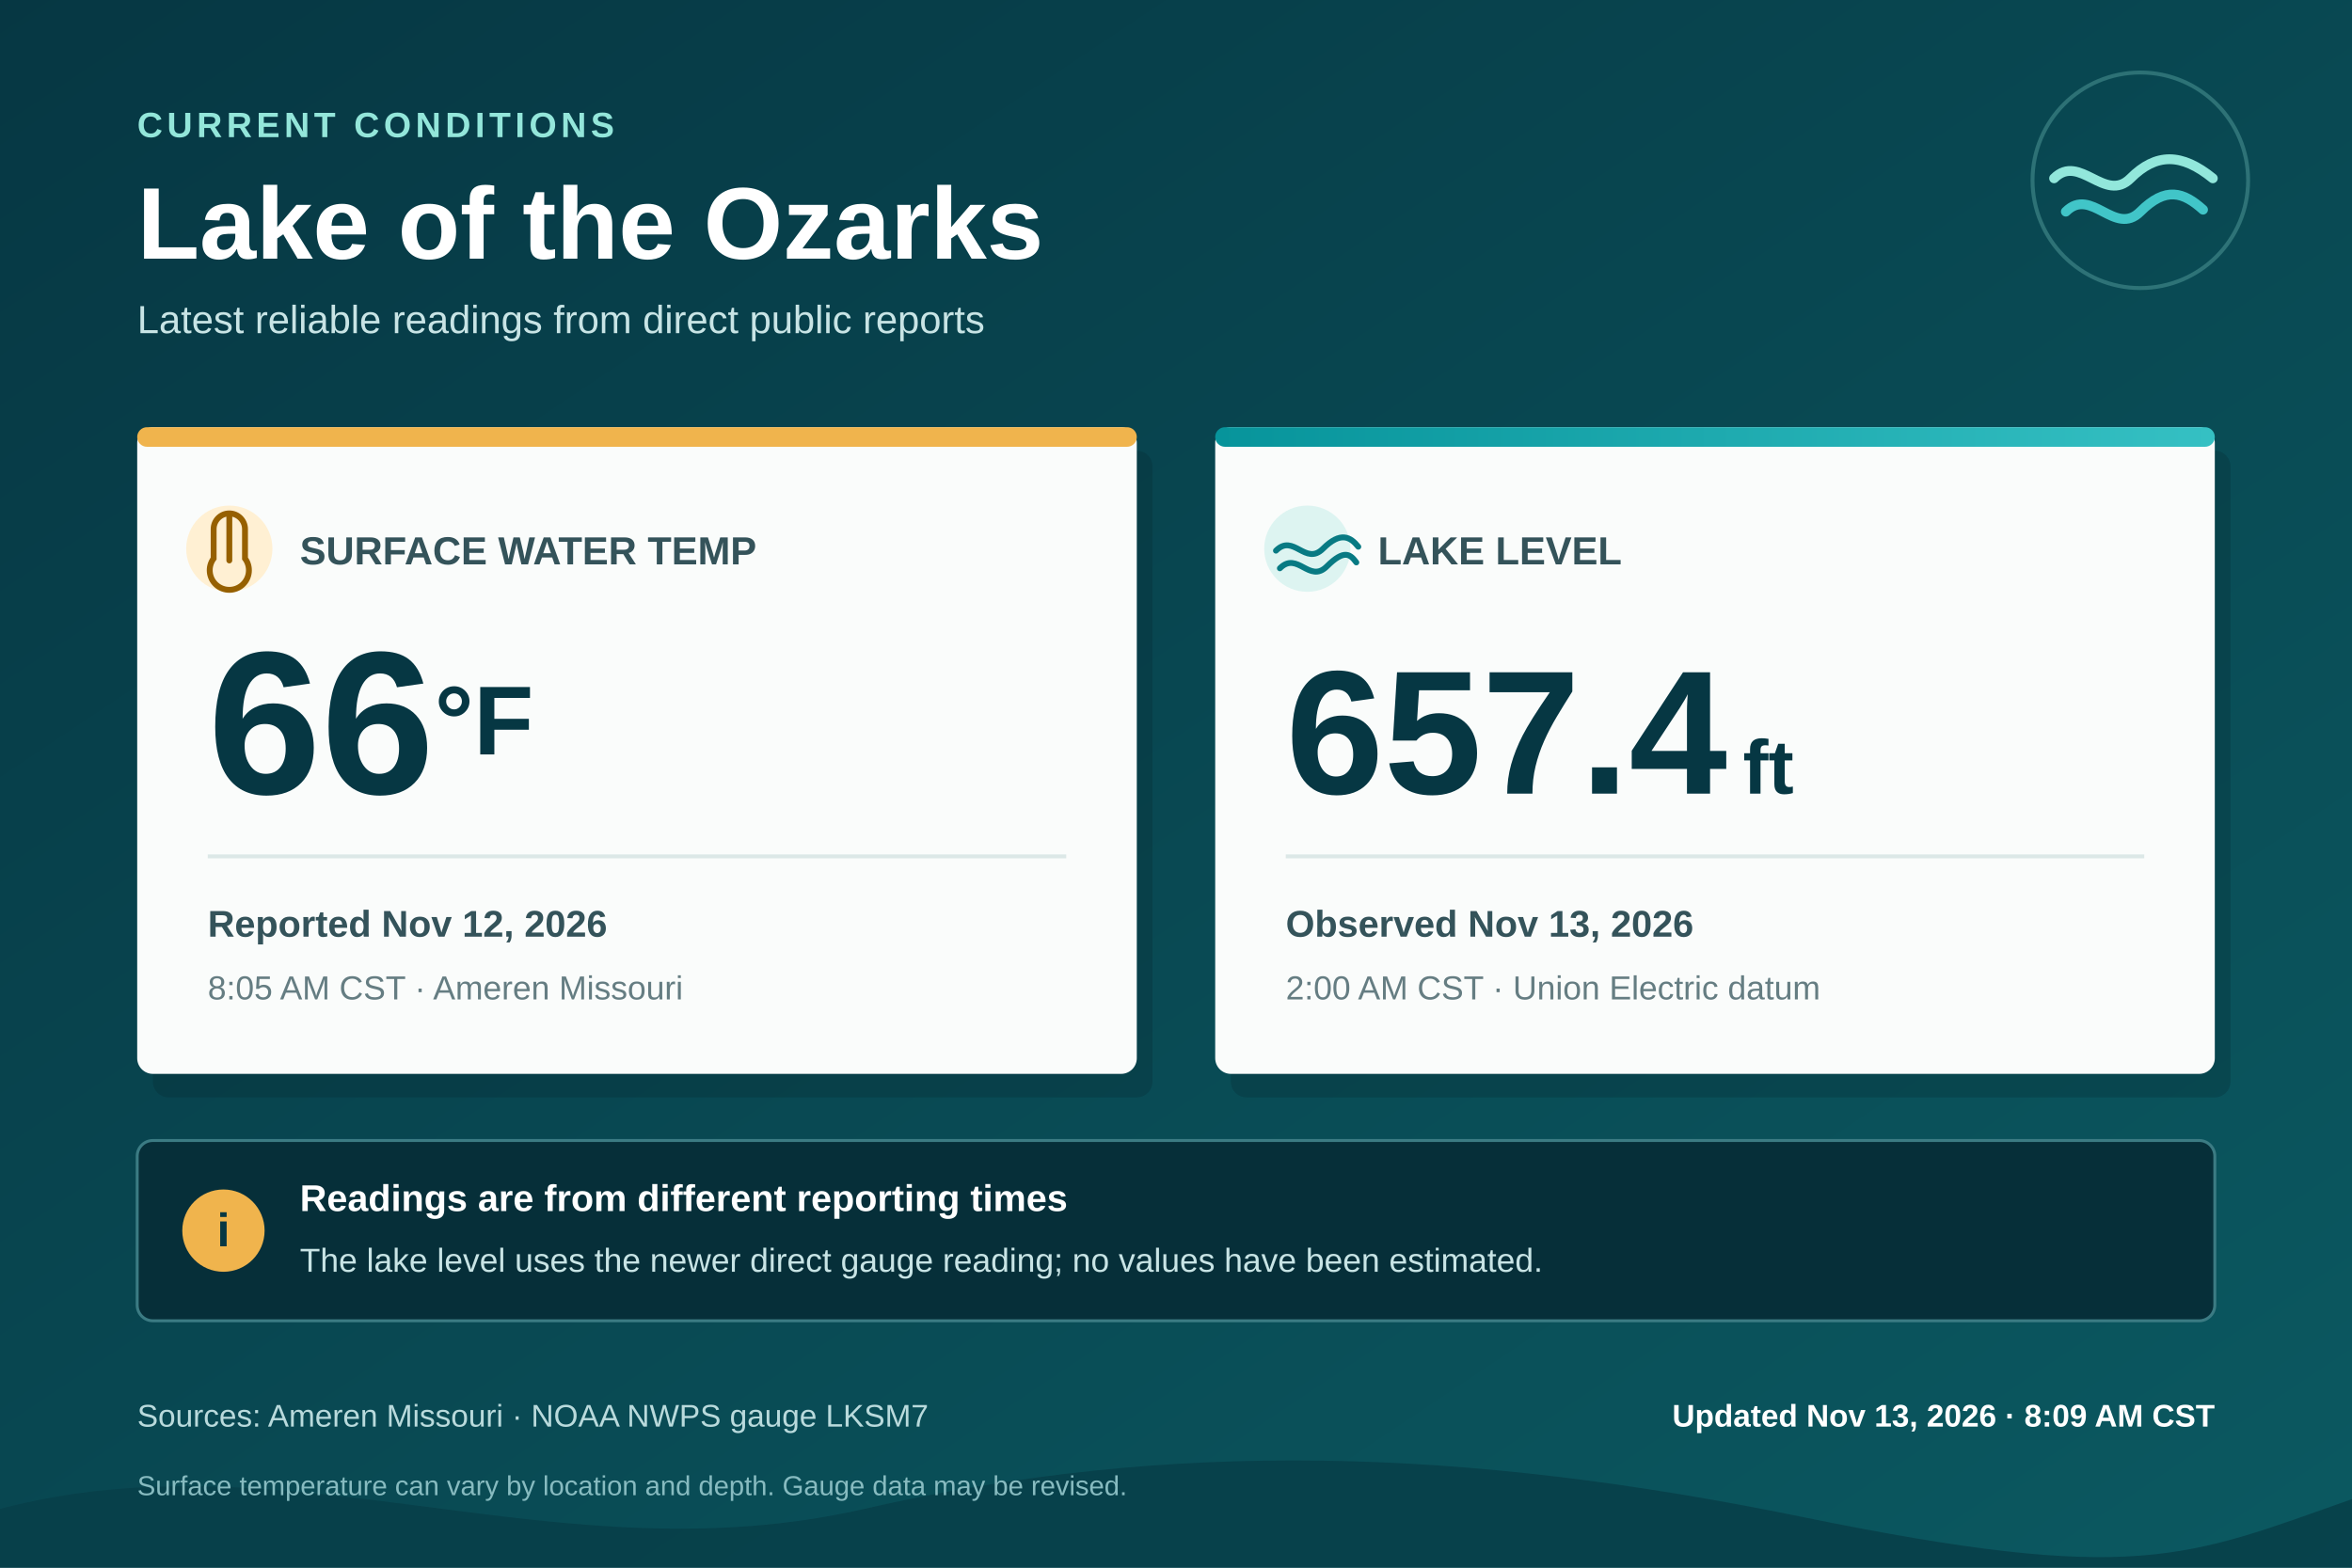
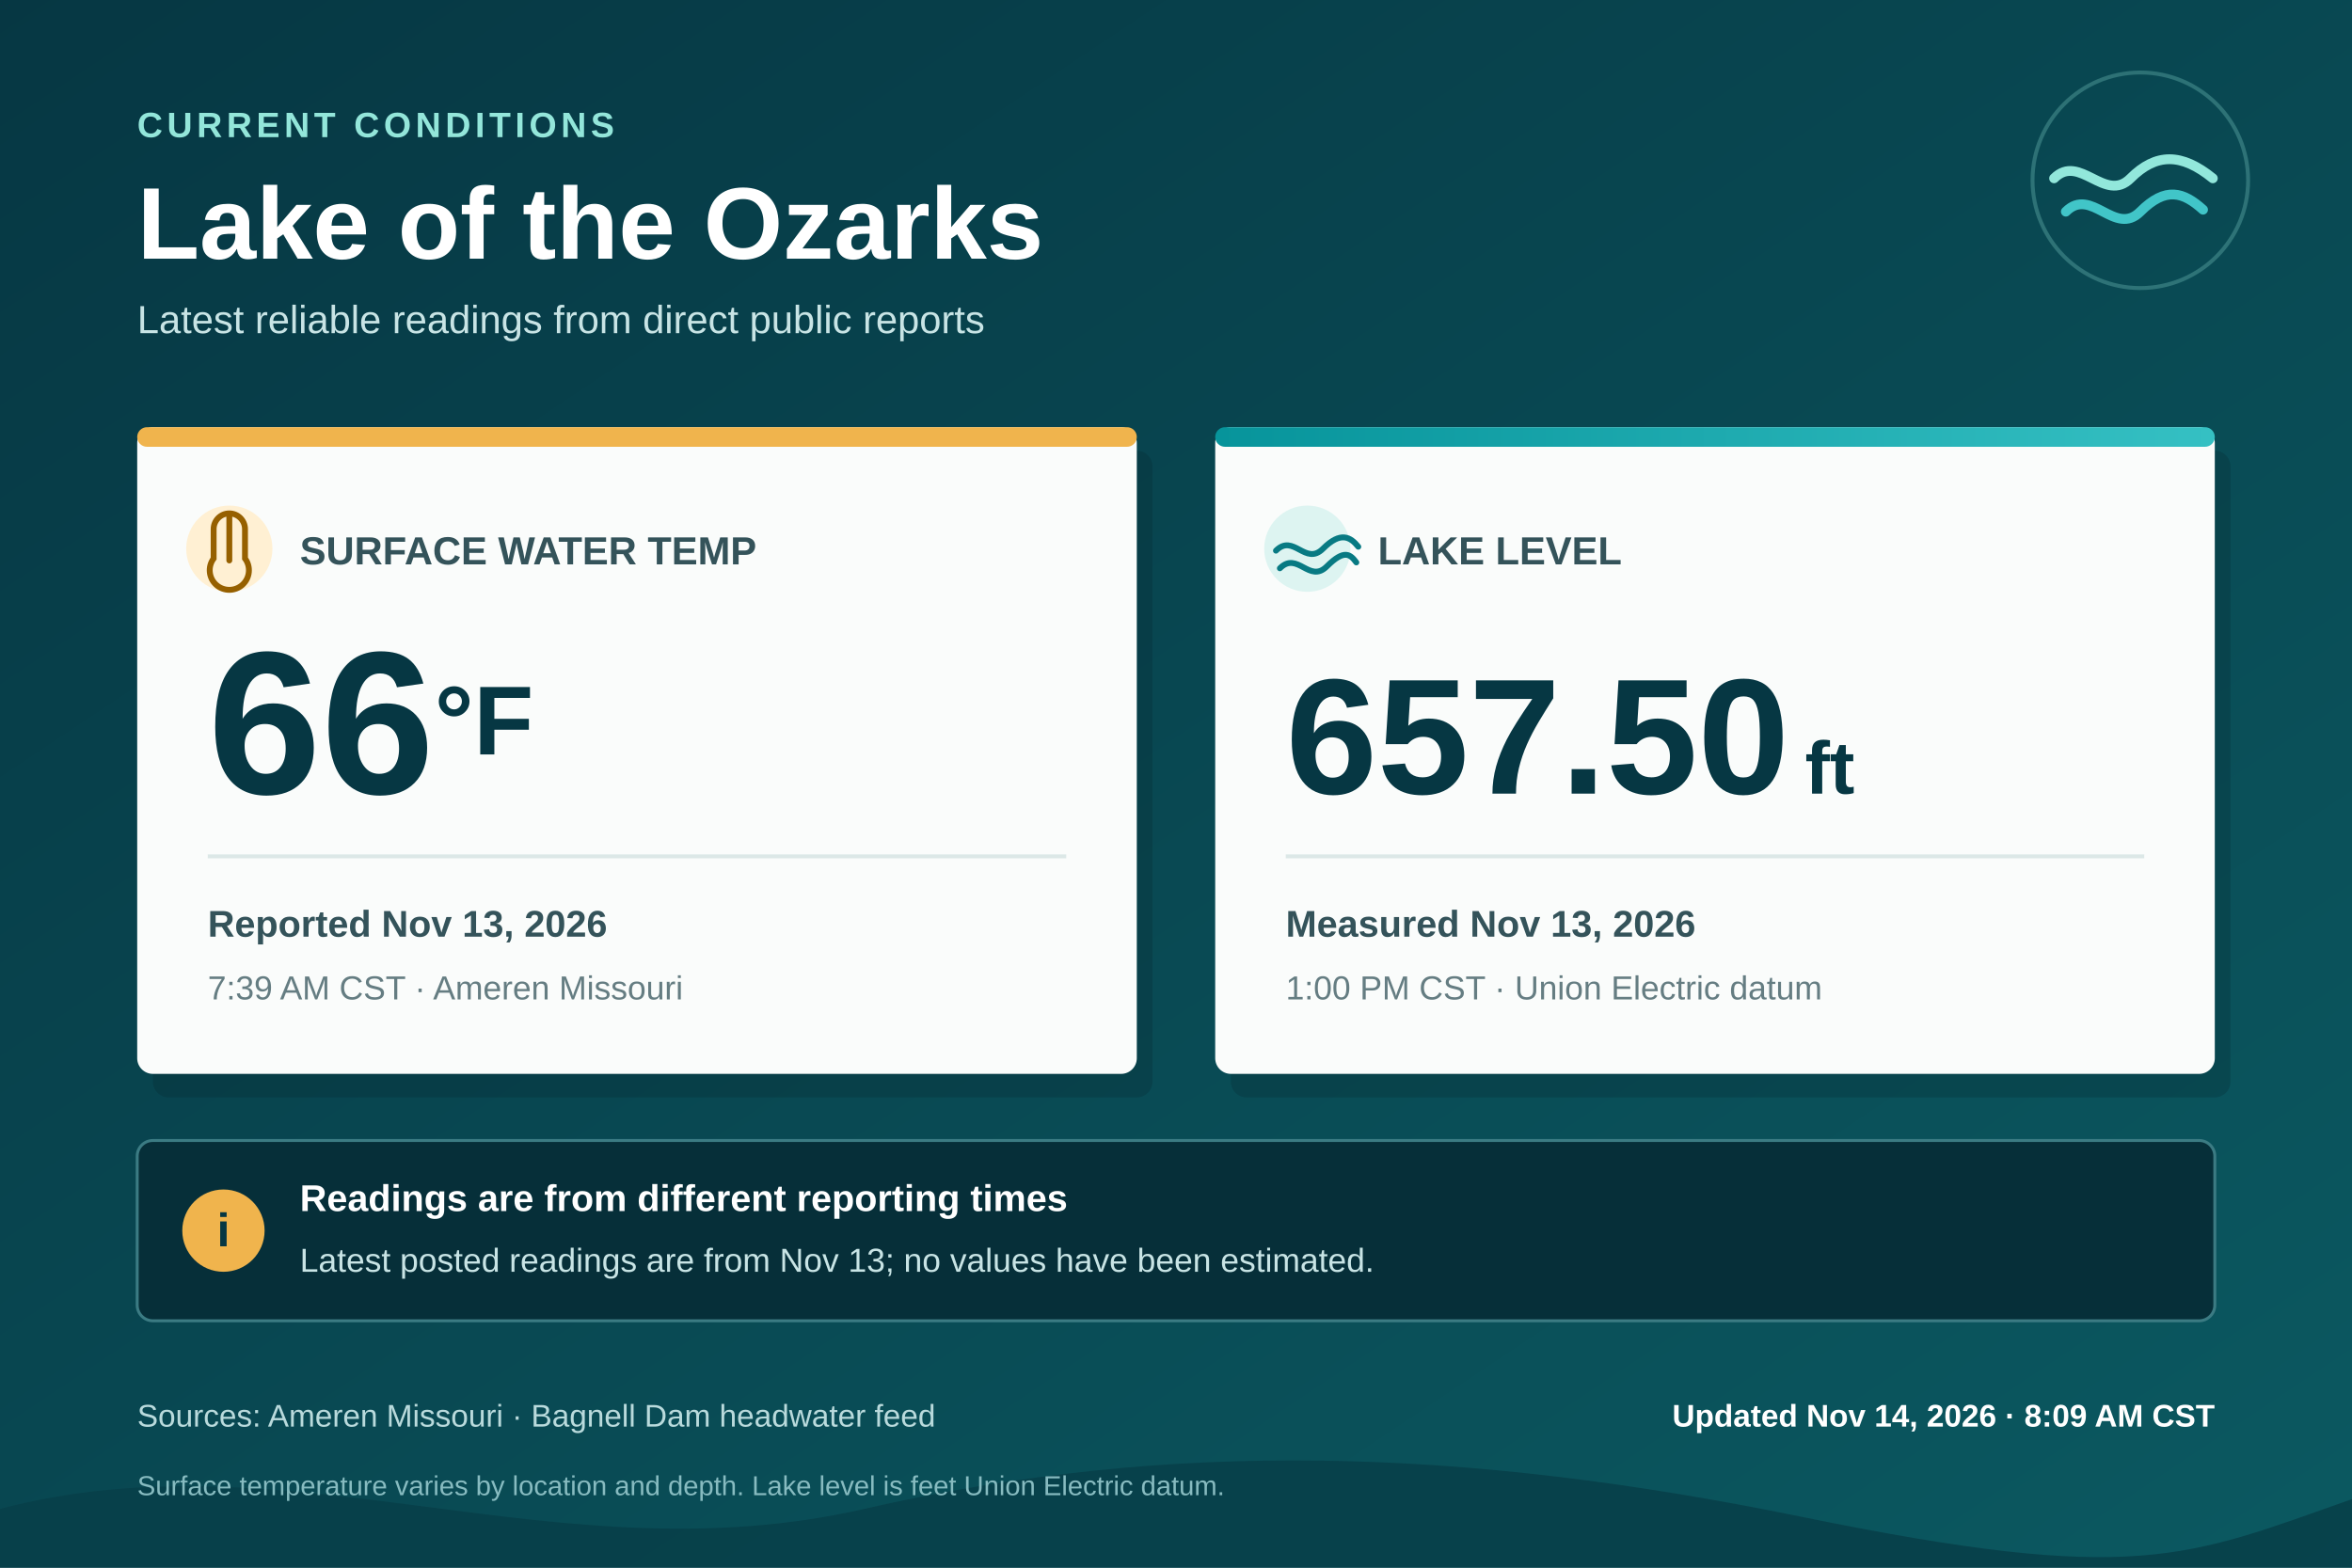
<svg xmlns="http://www.w3.org/2000/svg" width="1200" height="800" viewBox="0 0 1200 800" role="img" aria-labelledby="title desc">
  <defs>
    <linearGradient id="bg" x1="0" y1="0" x2="1" y2="1">
      <stop offset="0" stop-color="#063743" />
      <stop offset="1" stop-color="#0B5961" />
    </linearGradient>
    <linearGradient id="levelBar" x1="0" y1="0" x2="1" y2="0">
      <stop offset="0" stop-color="#07949B" />
      <stop offset="1" stop-color="#35C0C3" />
    </linearGradient>
  </defs>
  <rect width="1200" height="800" fill="url(#bg)" />
  <path d="M0 770 C148 731 284 806 441 770 S748 739 919 774 S1115 795 1200 765 V800 H0 Z" fill="#073F49" opacity="0.9" />
  <circle cx="1092" cy="92" r="55" fill="none" stroke="#8FE3D7" stroke-width="2" opacity="0.27" />
  <path d="M1048 91 C1061 78 1074 104 1087 91 S1113 78 1129 91" fill="none" stroke="#92E7DB" stroke-width="5" stroke-linecap="round" />
  <path d="M1054 108 C1067 95 1079 121 1092 108 S1114 98 1124 107" fill="none" stroke="#41C5C8" stroke-width="5" stroke-linecap="round" />
  <g font-family="Arial, Helvetica, sans-serif">
    <text x="70" y="70" fill="#93E6DA" font-size="18" font-weight="700" letter-spacing="2.2">CURRENT CONDITIONS</text>
    <text x="70" y="132" fill="#FFFFFF" font-size="52" font-weight="700">Lake of the Ozarks</text>
    <text x="70" y="170" fill="#C8E4E5" font-size="20">Latest reliable readings from direct public reports</text>
    <rect x="78" y="230" width="510" height="330" rx="8" fill="#02232B" opacity="0.25" />
    <rect x="628" y="230" width="510" height="330" rx="8" fill="#02232B" opacity="0.25" />
    <rect x="70" y="218" width="510" height="330" rx="8" fill="#FAFCFB" />
    <rect x="620" y="218" width="510" height="330" rx="8" fill="#FAFCFB" />
    <g>
      <rect x="70" y="218" width="510" height="10" rx="5" fill="#F0B44D" />
      <circle cx="117" cy="280" r="22" fill="#FFF0D3" />
      <path d="M117 262 V286 M109 270 V285 A10 10 0 1 0 125 285 V270 A8 8 0 0 0 109 270" fill="none" stroke="#966000" stroke-width="3" stroke-linecap="round" />
      <text x="153" y="288" fill="#34535A" font-size="20" font-weight="700">SURFACE WATER TEMP</text>
      <text x="106" y="405" fill="#063743" font-size="104" font-weight="700">66<tspan font-size="50" baseline-shift="super">°F</tspan>
      </text>
      <line x1="106" y1="437" x2="544" y2="437" stroke="#DCE8E7" stroke-width="2" />
-       <text x="106" y="478" fill="#34535A" font-size="19" font-weight="700">Reported Nov 12, 2026</text>
-       <text x="106" y="510" fill="#657D82" font-size="17">8:05 AM CST · Ameren Missouri</text>
+       <text x="106" y="478" fill="#34535A" font-size="19" font-weight="700">Reported Nov 13, 2026</text>
+       <text x="106" y="510" fill="#657D82" font-size="17">7:39 AM CST · Ameren Missouri</text>
    </g>
    <g>
      <rect x="620" y="218" width="510" height="10" rx="5" fill="url(#levelBar)" />
      <circle cx="667" cy="280" r="22" fill="#DDF4F1" />
      <path d="M651 281 C660 272 666 289 675 280 S689 274 693 279 M653 290 C662 281 668 298 677 289 S689 283 692 287" fill="none" stroke="#087A83" stroke-width="3" stroke-linecap="round" />
      <text x="703" y="288" fill="#34535A" font-size="20" font-weight="700">LAKE LEVEL</text>
-       <text x="656" y="405" fill="#063743" font-size="90" font-weight="700">657.4<tspan dx="8" font-size="39">ft</tspan>
+       <text x="656" y="405" fill="#063743" font-size="84" font-weight="700">657.50<tspan dx="8" font-size="38">ft</tspan>
      </text>
      <line x1="656" y1="437" x2="1094" y2="437" stroke="#DCE8E7" stroke-width="2" />
-       <text x="656" y="478" fill="#34535A" font-size="19" font-weight="700">Observed Nov 13, 2026</text>
-       <text x="656" y="510" fill="#657D82" font-size="17">2:00 AM CST · Union Electric datum</text>
+       <text x="656" y="478" fill="#34535A" font-size="19" font-weight="700">Measured Nov 13, 2026</text>
+       <text x="656" y="510" fill="#657D82" font-size="17">1:00 PM CST · Union Electric datum</text>
    </g>
    <g>
      <rect x="70" y="582" width="1060" height="92" rx="8" fill="#062F39" stroke="#3B7B83" stroke-width="1.5" />
      <circle cx="114" cy="628" r="21" fill="#F0B44D" />
      <text x="114" y="636" fill="#063743" font-size="24" font-weight="700" text-anchor="middle">i</text>
      <text x="153" y="618" fill="#FFFFFF" font-size="19" font-weight="700">Readings are from different reporting times</text>
-       <text x="153" y="649" fill="#C8E4E5" font-size="17">The lake level uses the newer direct gauge reading; no values have been estimated.</text>
+       <text x="153" y="649" fill="#C8E4E5" font-size="17">Latest posted readings are from Nov 13; no values have been estimated.</text>
    </g>
-     <text x="70" y="728" fill="#B9DADC" font-size="16">Sources: Ameren Missouri · NOAA NWPS gauge LKSM7</text>
-     <text x="1130" y="728" fill="#FFFFFF" font-size="16" font-weight="700" text-anchor="end">Updated Nov 13, 2026 · 8:09 AM CST</text>
-     <text x="70" y="763" fill="#87BBC0" font-size="14">Surface temperature can vary by location and depth. Gauge data may be revised.</text>
+     <text x="70" y="728" fill="#B9DADC" font-size="16">Sources: Ameren Missouri · Bagnell Dam headwater feed</text>
+     <text x="1130" y="728" fill="#FFFFFF" font-size="16" font-weight="700" text-anchor="end">Updated Nov 14, 2026 · 8:09 AM CST</text>
+     <text x="70" y="763" fill="#87BBC0" font-size="14">Surface temperature varies by location and depth. Lake level is feet Union Electric datum.</text>
  </g>
</svg>
